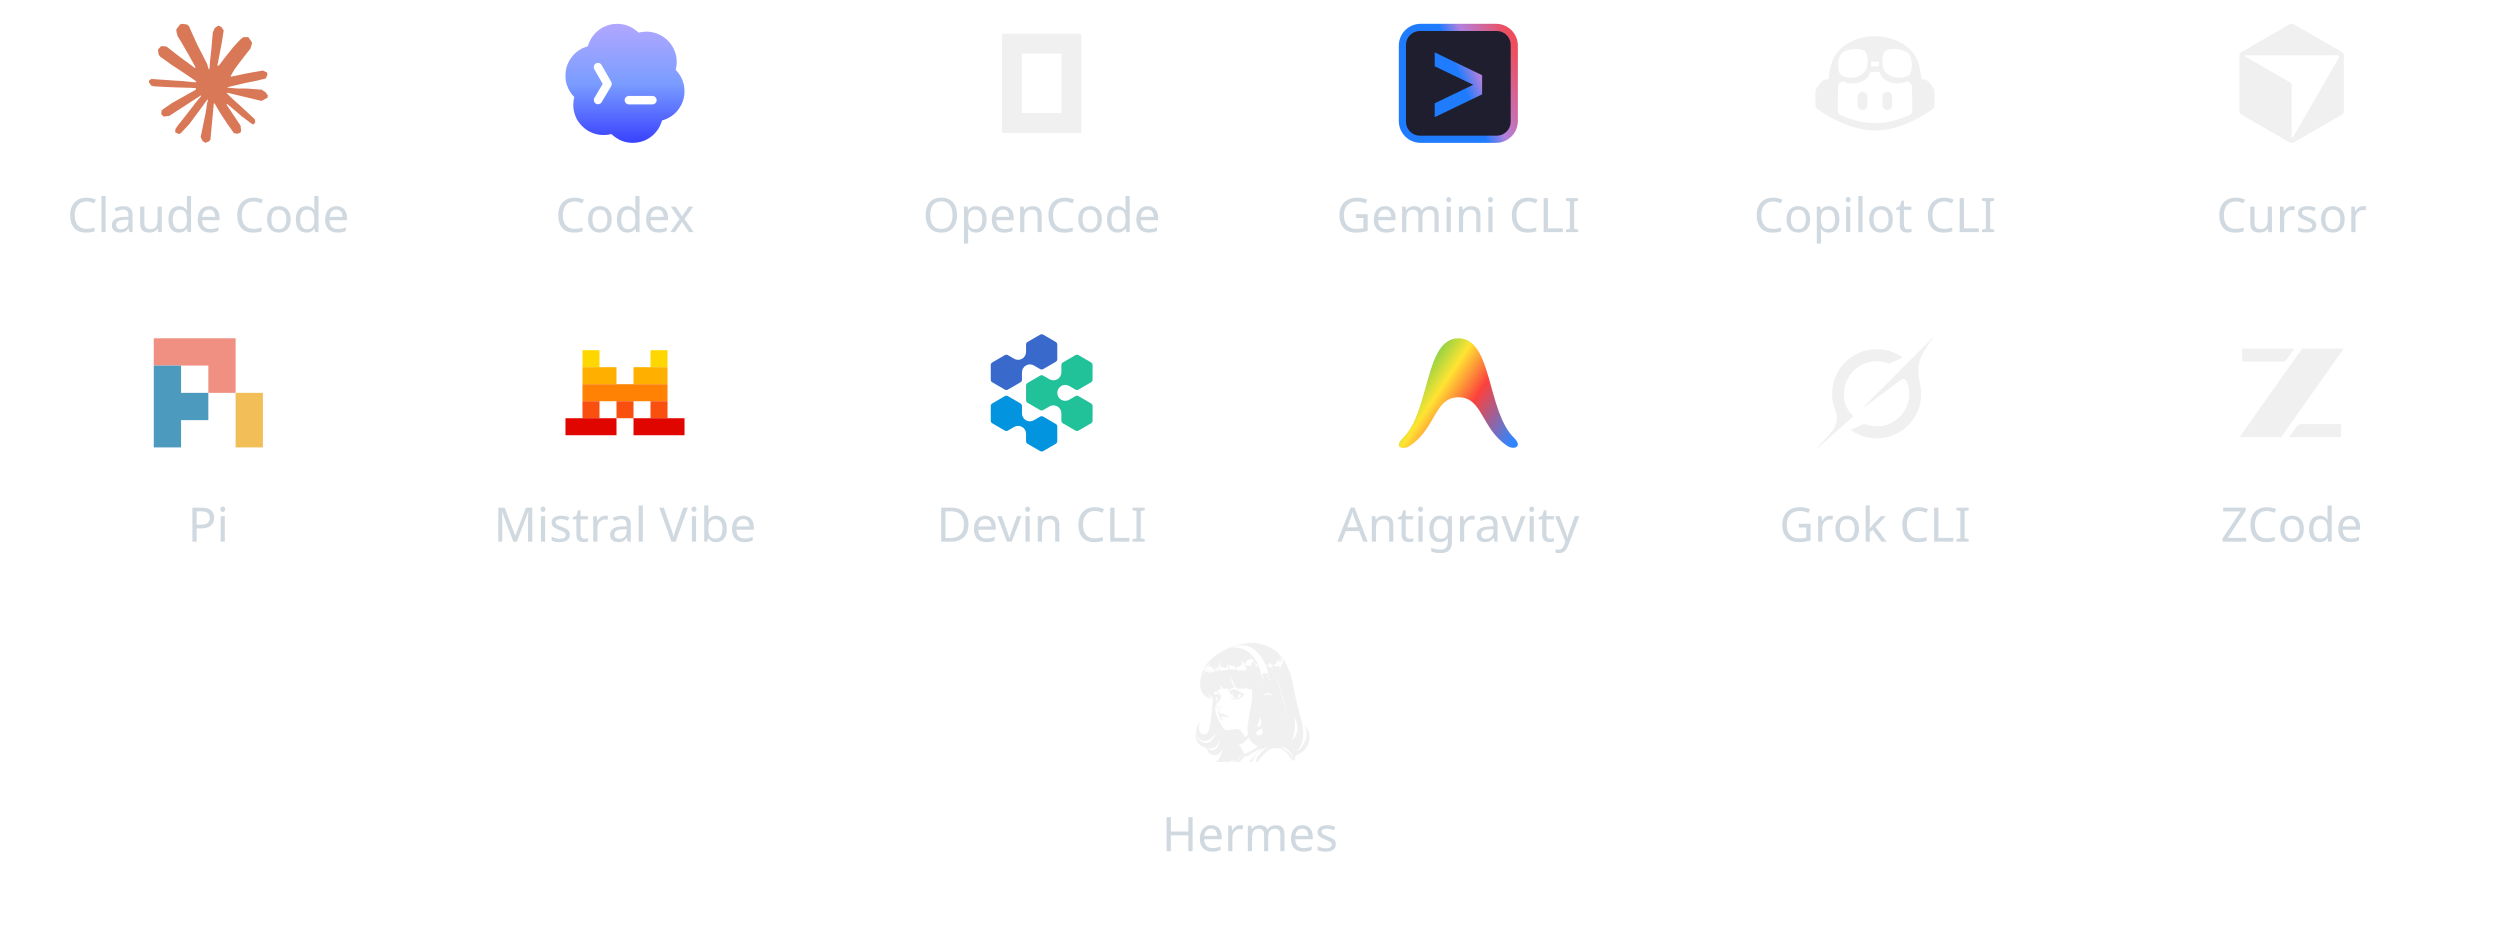
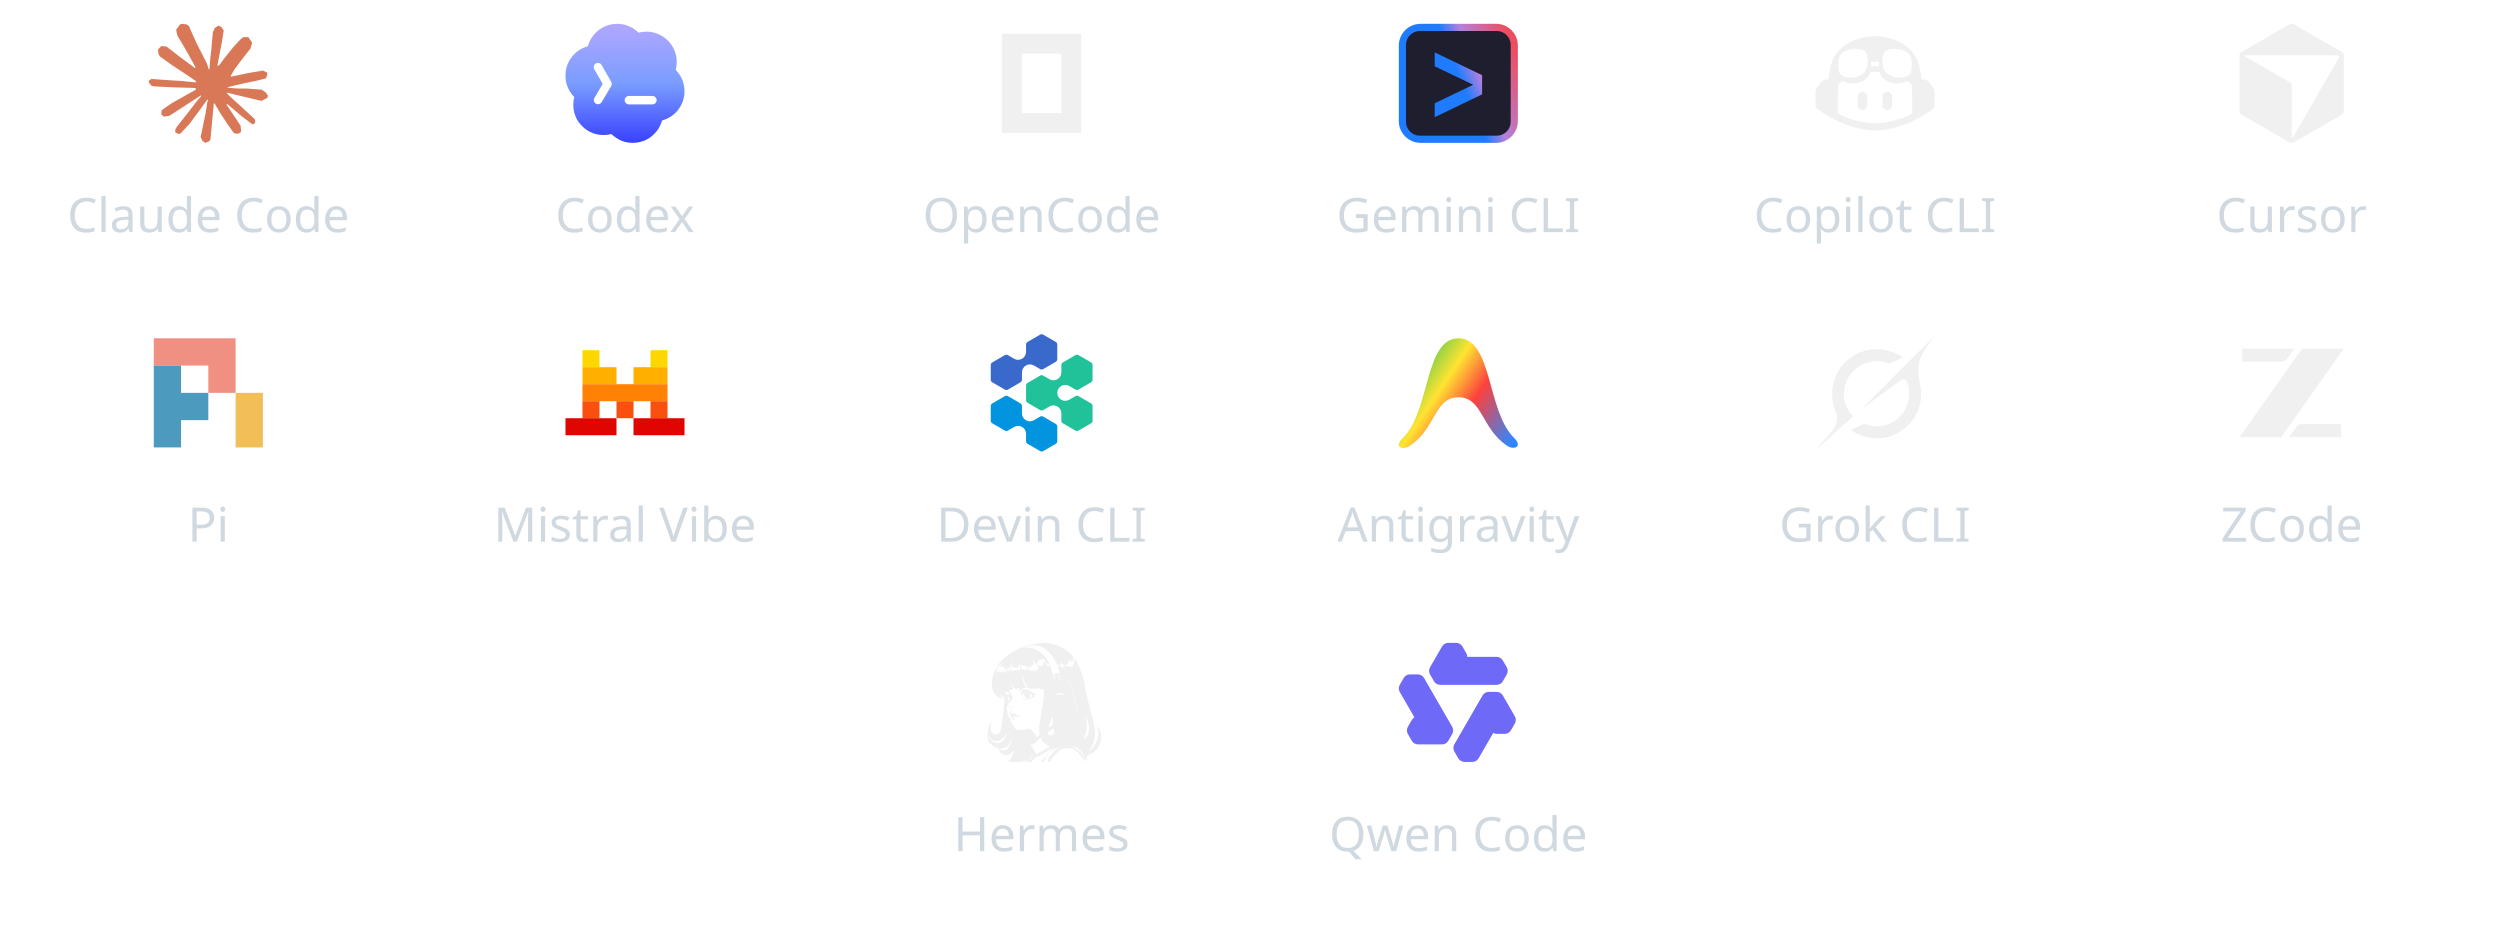
<svg xmlns="http://www.w3.org/2000/svg" width="840" height="312" viewBox="0 0 840 312" role="img">
  <defs>
    <linearGradient id="codex" gradientUnits="userSpaceOnUse" x1="12" x2="12" y1="0" y2="24">
      <stop stop-color="#B1A7FF" />
      <stop offset=".5" stop-color="#7A9DFF" />
      <stop offset="1" stop-color="#3941FF" />
    </linearGradient>
    <linearGradient id="gemini" gradientUnits="userSpaceOnUse" x1="24" x2="0" y1="6.587" y2="16.494">
      <stop stop-color="#EE4D5D" />
      <stop offset=".328" stop-color="#B381DD" />
      <stop offset=".476" stop-color="#207CFE" />
    </linearGradient>
    <linearGradient id="antigravity" gradientUnits="userSpaceOnUse" x1="0" x2="24" y1="4" y2="20">
      <stop stop-color="#00B95C" />
      <stop offset=".38" stop-color="#FFE432" />
      <stop offset=".62" stop-color="#FC413D" />
      <stop offset="1" stop-color="#3186FF" />
    </linearGradient>
  </defs>
  <g transform="translate(50 8) scale(1.66667)">
    <path d="M4.709 15.955l4.72-2.647.08-.23-.08-.128H9.2l-.79-.048-2.698-.073-2.339-.097-2.266-.122-.571-.121L0 11.784l.055-.352.48-.321.686.06 1.52.103 2.278.158 1.652.097 2.449.255h.389l.055-.157-.134-.098-.103-.097-2.358-1.596-2.552-1.688-1.336-.972-.724-.491-.364-.462-.158-1.008.656-.722.881.06.225.061.893.686 1.908 1.476 2.491 1.833.365.304.145-.103.019-.073-.164-.274-1.355-2.446-1.446-2.49-.644-1.032-.17-.619a2.97 2.97 0 01-.104-.729L6.283.134 6.696 0l.996.134.42.364.62 1.414 1.002 2.229 1.555 3.03.456.898.243.832.091.255h.158V9.01l.128-1.706.237-2.095.23-2.695.08-.76.376-.91.747-.492.584.28.48.685-.067.444-.286 1.851-.559 2.903-.364 1.942h.212l.243-.242.985-1.306 1.652-2.064.73-.82.85-.904.547-.431h1.033l.76 1.129-.34 1.166-1.064 1.347-.881 1.142-1.264 1.7-.79 1.36.073.11.188-.02 2.856-.606 1.543-.28 1.841-.315.833.388.091.395-.328.807-1.969.486-2.309.462-3.439.813-.042.03.049.061 1.549.146.662.036h1.622l3.02.225.79.522.474.638-.079.485-1.215.62-1.64-.389-3.829-.91-1.312-.329h-.182v.11l1.093 1.068 2.006 1.81 2.509 2.33.127.578-.322.455-.34-.049-2.205-1.657-.851-.747-1.926-1.62h-.128v.17l.444.649 2.345 3.521.122 1.08-.17.353-.608.213-.668-.122-1.374-1.925-1.415-2.167-1.143-1.943-.14.08-.674 7.254-.316.37-.729.28-.607-.461-.322-.747.322-1.476.389-1.924.315-1.53.286-1.9.17-.632-.012-.042-.14.018-1.434 1.967-2.18 2.945-1.726 1.845-.414.164-.717-.37.067-.662.401-.589 2.388-3.036 1.44-1.882.93-1.086-.006-.158h-.055L4.132 18.56l-1.13.146-.487-.456.061-.746.231-.243 1.908-1.312-.006.006z" fill="#D97857" fill-rule="evenodd" />
  </g>
  <text x="70" y="78" text-anchor="middle" fill="#D1D9E0" font-family="-apple-system, BlinkMacSystemFont, 'Segoe UI', 'Noto Sans', Helvetica, Arial, sans-serif" font-size="16" font-weight="500">Claude Code</text>
  <g transform="translate(190 8) scale(1.66667)">
    <path d="M8.086.457a6.105 6.105 0 013.046-.415c1.333.153 2.521.72 3.564 1.7a.117.117 0 00.107.029c1.408-.346 2.762-.224 4.061.366l.063.03.154.076c1.357.703 2.33 1.77 2.918 3.198.278.679.418 1.388.421 2.126a5.655 5.655 0 01-.18 1.631.167.167 0 00.04.155 5.982 5.982 0 011.578 2.891c.385 1.901-.01 3.615-1.183 5.14l-.182.22a6.063 6.063 0 01-2.934 1.851.162.162 0 00-.108.102c-.255.736-.511 1.364-.987 1.992-1.199 1.582-2.962 2.462-4.948 2.451-1.583-.008-2.986-.587-4.21-1.736a.145.145 0 00-.14-.032c-.518.167-1.04.191-1.604.185a5.924 5.924 0 01-2.595-.622 6.058 6.058 0 01-2.146-1.781c-.203-.269-.404-.522-.551-.821a7.74 7.74 0 01-.495-1.283 6.11 6.11 0 01-.017-3.064.166.166 0 00.008-.074.115.115 0 00-.037-.064 5.958 5.958 0 01-1.38-2.202 5.196 5.196 0 01-.333-1.589 6.915 6.915 0 01.188-2.132c.45-1.484 1.309-2.648 2.577-3.493.282-.188.55-.334.802-.438.286-.12.573-.22.861-.304a.129.129 0 00.087-.087A6.016 6.016 0 015.635 2.31C6.315 1.464 7.132.846 8.086.457zm-.804 7.85a.848.848 0 00-1.473.842l1.694 2.965-1.688 2.848a.849.849 0 001.46.864l1.94-3.272a.849.849 0 00.007-.854l-1.94-3.393zm5.446 6.24a.849.849 0 000 1.695h4.848a.849.849 0 000-1.696h-4.848z" fill="url(#codex)" fill-rule="evenodd" />
  </g>
  <text x="210" y="78" text-anchor="middle" fill="#D1D9E0" font-family="-apple-system, BlinkMacSystemFont, 'Segoe UI', 'Noto Sans', Helvetica, Arial, sans-serif" font-size="16" font-weight="500">Codex</text>
  <g transform="translate(330 8) scale(1.66667)">
    <path d="M16 6H8v12h8V6zm4 16H4V2h16v20z" fill="#F0F0F0" fill-rule="evenodd" />
  </g>
  <text x="350" y="78" text-anchor="middle" fill="#D1D9E0" font-family="-apple-system, BlinkMacSystemFont, 'Segoe UI', 'Noto Sans', Helvetica, Arial, sans-serif" font-size="16" font-weight="500">OpenCode</text>
  <g transform="translate(470 8) scale(1.66667)">
    <path d="M0 4.391A4.391 4.391 0 014.391 0h15.217A4.391 4.391 0 0124 4.391v15.217A4.391 4.391 0 0119.608 24H4.391A4.391 4.391 0 010 19.608V4.391z" fill="url(#gemini)" fill-rule="evenodd" />
    <path d="M19.74 1.444a2.816 2.816 0 012.816 2.816v15.48a2.816 2.816 0 01-2.816 2.816H4.26a2.816 2.816 0 01-2.816-2.816V4.26A2.816 2.816 0 014.26 1.444h15.48zM7.236 8.564l7.752 3.728-7.752 3.727v2.802l9.557-4.596v-3.866L7.236 5.763v2.801z" fill="#1E1E2E" fill-rule="evenodd" />
  </g>
  <text x="490" y="78" text-anchor="middle" fill="#D1D9E0" font-family="-apple-system, BlinkMacSystemFont, 'Segoe UI', 'Noto Sans', Helvetica, Arial, sans-serif" font-size="16" font-weight="500">Gemini CLI</text>
  <g transform="translate(610 8) scale(1.66667)">
    <path d="M19.245 5.364c1.322 1.36 1.877 3.216 2.11 5.817.622 0 1.2.135 1.592.654l.73.964c.21.278.323.61.323.955v2.62c0 .339-.173.669-.453.868C20.239 19.602 16.157 21.5 12 21.5c-4.6 0-9.205-2.583-11.547-4.258-.28-.2-.452-.53-.453-.868v-2.62c0-.345.113-.679.321-.956l.73-.963c.392-.517.974-.654 1.593-.654l.029-.297c.25-2.446.81-4.213 2.082-5.52 2.461-2.54 5.71-2.851 7.146-2.864h.198c1.436.013 4.685.323 7.146 2.864zm-7.244 4.328c-.284 0-.613.016-.962.05-.123.447-.305.85-.57 1.108-1.05 1.023-2.316 1.18-2.994 1.18-.638 0-1.306-.13-1.851-.464-.516.165-1.012.403-1.044.996a65.882 65.882 0 00-.063 2.884l-.002.48c-.002.563-.005 1.126-.013 1.69.002.326.204.63.51.765 2.482 1.102 4.83 1.657 6.99 1.657 2.156 0 4.504-.555 6.985-1.657a.854.854 0 00.51-.766c.03-1.682.006-3.372-.076-5.053-.031-.596-.528-.83-1.046-.996-.546.333-1.212.464-1.85.464-.677 0-1.942-.157-2.993-1.18-.266-.258-.447-.661-.57-1.108-.32-.032-.64-.049-.96-.05zm-2.525 4.013c.539 0 .976.426.976.95v1.753c0 .525-.437.95-.976.95a.964.964 0 01-.976-.95v-1.752c0-.525.437-.951.976-.951zm5 0c.539 0 .976.426.976.95v1.753c0 .525-.437.95-.976.95a.964.964 0 01-.976-.95v-1.752c0-.525.437-.951.976-.951zM7.635 5.087c-1.05.102-1.935.438-2.385.906-.975 1.037-.765 3.668-.21 4.224.405.394 1.17.657 1.995.657h.09c.649-.013 1.785-.176 2.73-1.11.435-.41.705-1.433.675-2.47-.03-.834-.27-1.52-.63-1.813-.39-.336-1.275-.482-2.265-.394zm6.465.394c-.36.292-.6.98-.63 1.813-.03 1.037.24 2.06.675 2.47.968.957 2.136 1.104 2.776 1.11h.044c.825 0 1.59-.263 1.995-.657.555-.556.765-3.187-.21-4.224-.45-.468-1.335-.804-2.385-.906-.99-.088-1.875.058-2.265.394zM12 7.615c-.24 0-.525.015-.84.044.03.16.045.336.06.526l-.001.159a2.94 2.94 0 01-.014.25c.225-.022.425-.027.612-.028h.366c.187 0 .387.006.612.028-.015-.146-.015-.277-.015-.409.015-.19.03-.365.06-.526a9.29 9.29 0 00-.84-.044z" fill="#F0F0F0" fill-rule="evenodd" />
  </g>
  <text x="630" y="78" text-anchor="middle" fill="#D1D9E0" font-family="-apple-system, BlinkMacSystemFont, 'Segoe UI', 'Noto Sans', Helvetica, Arial, sans-serif" font-size="16" font-weight="500">Copilot CLI</text>
  <g transform="translate(750 8) scale(1.66667)">
    <path d="M22.106 5.68L12.5.135a.998.998 0 00-.998 0L1.893 5.68a.84.84 0 00-.419.726v11.186c0 .3.16.577.42.727l9.607 5.547a.999.999 0 00.998 0l9.608-5.547a.84.84 0 00.42-.727V6.407a.84.84 0 00-.42-.726zm-.603 1.176L12.228 22.92c-.063.108-.228.064-.228-.061V12.34a.59.59 0 00-.295-.51l-9.11-5.26c-.107-.062-.063-.228.062-.228h18.55c.264 0 .428.286.296.514z" fill="#F0F0F0" fill-rule="evenodd" />
  </g>
  <text x="770" y="78" text-anchor="middle" fill="#D1D9E0" font-family="-apple-system, BlinkMacSystemFont, 'Segoe UI', 'Noto Sans', Helvetica, Arial, sans-serif" font-size="16" font-weight="500">Cursor</text>
  <g transform="translate(50 112) scale(1.66667)">
    <path d="M1 1h16.5v11H12V6.5H1z" fill="#F09082" fill-rule="evenodd" />
    <path d="M1 6.5h5.5V12H12v5.5H6.5V23H1z" fill="#4D9ABF" fill-rule="evenodd" />
    <path d="M17.5 12H23v11h-5.5z" fill="#F1BE58" fill-rule="evenodd" />
  </g>
  <text x="70" y="182" text-anchor="middle" fill="#D1D9E0" font-family="-apple-system, BlinkMacSystemFont, 'Segoe UI', 'Noto Sans', Helvetica, Arial, sans-serif" font-size="16" font-weight="500">Pi</text>
  <g transform="translate(190 112) scale(1.66667)">
    <path d="M3.428 3.4h3.429v3.428H3.428V3.4zm13.714 0h3.43v3.428h-3.43V3.4z" fill="#FFD700" fill-rule="evenodd" />
    <path d="M3.428 6.828h6.857v3.429H3.429V6.828zm10.286 0h6.857v3.429h-6.857V6.828z" fill="#FFAF00" fill-rule="evenodd" />
    <path d="M3.428 10.258h17.144v3.428H3.428v-3.428z" fill="#FF8205" fill-rule="evenodd" />
    <path d="M3.428 13.686h3.429v3.428H3.428v-3.428zm6.858 0h3.429v3.428h-3.429v-3.428zm6.856 0h3.43v3.428h-3.43v-3.428z" fill="#FA500F" fill-rule="evenodd" />
    <path d="M0 17.114h10.286v3.429H0v-3.429zm13.714 0H24v3.429H13.714v-3.429z" fill="#E10500" fill-rule="evenodd" />
  </g>
  <text x="210" y="182" text-anchor="middle" fill="#D1D9E0" font-family="-apple-system, BlinkMacSystemFont, 'Segoe UI', 'Noto Sans', Helvetica, Arial, sans-serif" font-size="16" font-weight="500">Mistral Vibe</text>
  <g transform="translate(330 112) scale(1.66667)">
    <path d="M2.033 9.867l2.554 1.483a.589.589 0 00.592 0l2.554-1.483.01-.008a.608.608 0 00.11-.084l.013-.015a.631.631 0 00.076-.1c.003-.005.008-.01.01-.016a.558.558 0 00.052-.125l.007-.028a.611.611 0 00.019-.14V7.868c0-.572.307-1.105.8-1.392a1.595 1.595 0 011.598 0l1.277.742a.54.54 0 00.129.053l.028.01c.044.01.088.015.133.016h.006l.013-.002a.587.587 0 00.27-.074l.011-.004 2.554-1.483a.596.596 0 00.297-.516V2.253a.595.595 0 00-.297-.516L12.293.257a.587.587 0 00-.591 0L9.148 1.737l-.01.01a.609.609 0 00-.109.083l-.014.015a.632.632 0 00-.076.1c-.003.005-.008.01-.01.016a.57.57 0 00-.052.124l-.007.028a.612.612 0 00-.018.14v1.483c0 .572-.307 1.105-.8 1.393a1.597 1.597 0 01-1.599 0l-1.276-.742a.603.603 0 00-.13-.053l-.028-.008a.658.658 0 00-.133-.018h-.02a.57.57 0 00-.269.074c-.003.002-.008.002-.012.005L2.033 5.872a.596.596 0 00-.297.515v2.966c0 .213.113.41.297.515z" fill="#3969CA" fill-rule="evenodd" />
    <path d="M15.943 10.607a1.596 1.596 0 011.599 0l1.276.74c.041.025.085.04.13.055l.028.008c.043.01.088.016.133.018h.005c.005 0 .01-.002.014-.003a.474.474 0 00.122-.016l.021-.005a.616.616 0 00.126-.052c.004-.002.009-.002.013-.005l2.554-1.482a.597.597 0 00.297-.516V6.383a.596.596 0 00-.297-.515l-2.552-1.483a.587.587 0 00-.592 0l-2.553 1.482-.011.008a.61.61 0 00-.108.084l-.014.016a.637.637 0 00-.076.1c-.003.005-.008.01-.01.016a.57.57 0 00-.052.124l-.007.029a.612.612 0 00-.018.14v1.482c0 .572-.307 1.105-.8 1.393a1.597 1.597 0 01-1.599 0l-1.276-.742a.584.584 0 00-.13-.053l-.028-.008a.62.62 0 00-.133-.018h-.02a.587.587 0 00-.269.074l-.012.004L9.15 10a.596.596 0 00-.296.516v2.966c0 .212.112.409.296.515l2.554 1.483s.008.002.012.005c.04.022.082.04.126.052l.02.004a.57.57 0 00.123.017l.014.002h.006c.054 0 .108-.01.16-.025a.587.587 0 00.13-.054l1.277-.741a1.597 1.597 0 012.398 1.392v1.482c0 .049.007.095.019.14l.007.028a.619.619 0 00.051.125c.004.006.008.01.01.016a.6.6 0 00.076.1l.014.015c.033.032.069.06.108.084.004.002.006.006.011.008l2.554 1.483a.59.59 0 00.593 0l2.554-1.483a.597.597 0 00.296-.516v-2.965a.595.595 0 00-.296-.516l-2.554-1.483s-.008-.002-.012-.005a.54.54 0 00-.126-.051c-.007-.003-.013-.003-.02-.005a.635.635 0 00-.125-.017h-.018a.557.557 0 00-.16.026.588.588 0 00-.13.053l-1.276.742a1.595 1.595 0 01-1.598 0 1.615 1.615 0 010-2.785l-.005-.001z" fill="#21C19A" fill-rule="evenodd" />
    <path d="M14.848 18.265l-2.554-1.482-.012-.005a.526.526 0 00-.126-.052c-.007-.002-.014-.002-.02-.005a.64.64 0 00-.124-.017h-.02a.56.56 0 00-.16.026.588.588 0 00-.13.053l-1.276.742a1.594 1.594 0 01-1.598 0c-.493-.286-.8-.82-.8-1.393V14.65a.563.563 0 00-.018-.14l-.008-.028a.604.604 0 00-.051-.124l-.01-.017a.603.603 0 00-.076-.1l-.014-.015a.596.596 0 00-.109-.084c-.003-.002-.005-.006-.01-.008L5.178 12.65a.587.587 0 00-.591 0l-2.554 1.483a.596.596 0 00-.297.516v2.965c0 .213.113.41.297.516l2.554 1.483.012.004a.618.618 0 00.267.074l.016.002h.007a.55.55 0 00.16-.026.584.584 0 00.129-.053l1.277-.742a1.597 1.597 0 012.398 1.393v1.482c0 .05.007.095.019.14l.007.028c.013.044.03.085.051.125l.01.016c.022.036.047.07.076.1l.014.015c.032.032.069.06.109.084l.01.008 2.554 1.483a.587.587 0 00.593 0l2.554-1.483a.596.596 0 00.296-.515v-2.966a.596.596 0 00-.296-.516h-.002z" fill="#0294DE" fill-rule="evenodd" />
  </g>
  <text x="350" y="182" text-anchor="middle" fill="#D1D9E0" font-family="-apple-system, BlinkMacSystemFont, 'Segoe UI', 'Noto Sans', Helvetica, Arial, sans-serif" font-size="16" font-weight="500">Devin CLI</text>
  <g transform="translate(470 112) scale(1.66667)">
    <path d="M21.751 22.607c1.34 1.005 3.35.335 1.508-1.508C17.73 15.74 18.904 1 12.037 1 5.17 1 6.342 15.74.815 21.1c-2.01 2.009.167 2.511 1.507 1.506 5.192-3.517 4.857-9.714 9.715-9.714 4.857 0 4.522 6.197 9.714 9.715z" fill="url(#antigravity)" fill-rule="evenodd" />
  </g>
  <text x="490" y="182" text-anchor="middle" fill="#D1D9E0" font-family="-apple-system, BlinkMacSystemFont, 'Segoe UI', 'Noto Sans', Helvetica, Arial, sans-serif" font-size="16" font-weight="500">Antigravity</text>
  <g transform="translate(610 112) scale(1.66667)">
    <path d="M9.27 15.29l7.978-5.897c.391-.29.95-.177 1.137.272.98 2.369.542 5.215-1.41 7.169-1.951 1.954-4.667 2.382-7.149 1.406l-2.711 1.257c3.889 2.661 8.611 2.003 11.562-.953 2.341-2.344 3.066-5.539 2.388-8.42l.006.007c-.983-4.232.242-5.924 2.75-9.383.06-.082.12-.164.179-.248l-3.301 3.305v-.01L9.267 15.292M7.623 16.723c-2.792-2.67-2.31-6.801.071-9.184 1.761-1.763 4.647-2.483 7.166-1.425l2.705-1.25a7.808 7.808 0 00-1.829-1A8.975 8.975 0 005.984 5.83c-2.533 2.536-3.33 6.436-1.962 9.764 1.022 2.487-.653 4.246-2.34 6.022-.599.63-1.199 1.259-1.682 1.925l7.62-6.815" fill="#F0F0F0" fill-rule="evenodd" />
  </g>
  <text x="630" y="182" text-anchor="middle" fill="#D1D9E0" font-family="-apple-system, BlinkMacSystemFont, 'Segoe UI', 'Noto Sans', Helvetica, Arial, sans-serif" font-size="16" font-weight="500">Grok CLI</text>
  <g transform="translate(750 112) scale(1.66667)">
    <path d="M12.525 3.085L11.055 5.175C10.824 5.5 10.446 5.7 10.037 5.7H2.025V3.075C2.025 3.085 12.525 3.085 12.525 3.085ZM22.5 3.075L9.9 20.925H1.5L14.1 3.075H22.5ZM11.475 20.924L12.955 18.823C13.187 18.498 13.564 18.299 13.974 18.299H21.975V20.924H11.475Z" fill="#F0F0F0" fill-rule="evenodd" />
  </g>
  <text x="770" y="182" text-anchor="middle" fill="#D1D9E0" font-family="-apple-system, BlinkMacSystemFont, 'Segoe UI', 'Noto Sans', Helvetica, Arial, sans-serif" font-size="16" font-weight="500">ZCode</text>
-   <g transform="translate(400 216) scale(1.66667)">
+   <g transform="translate(330 216) scale(1.66667)">
    <path d="M5.938 12.835c.127-.039.285.02.373.143.028.038.036.092.046.14.003.014-.02.033-.04.05-.124-.098-.24-.194-.354-.291-.011-.01-.016-.027-.025-.042zM8.396 9.412c.195-.032.39-.06.588-.05a.54.54 0 01.148.026c.202.071.402.147.601.224.028.01.05.036.075.055l-.013.027a9.203 9.203 0 01-.26-.089c-.115-.038-.213-.077-.315-.098-.25-.05-.25-.046-.292-.014l.574.144c.275.139.55.276.823.417.042.022.09.057.107.098.026.06.063.076.117.072.066-.006.132-.017.213-.027l-.04.086c.051.08.142.02.216.064-.074.13-.247.09-.334.199l.061.074-.12.087c0 .106-.038.168-.306.243l.026.085-.196.042.07.124h-.25l-.007.137c-.081-.01-.161-.018-.244-.027l-.053.123c-.027-.008-.052-.011-.073-.023-.067-.038-.128-.056-.195.006-.019.017-.063.014-.093.008-.026-.006-.05-.029-.07-.042-.11.095-.11.095-.208.003-.057.046-.12.074-.186.011-.063.027-.123-.02-.178-.014-.07.007-.097-.035-.133-.07l-.13.033c-.013-.236-.194-.19-.34-.203.005-.072.05-.092.095-.094a.474.474 0 01.159.022c.164.05.32.12.496.138.203.021.405.029.601-.015.265-.059.52-.149.707-.365.049-.056.083-.127.117-.195.019-.038.02-.084-.02-.116a1.397 1.397 0 00-.382-.217c.024.12-.031.182-.115.221 0 .014-.004.025 0 .03.08.115.084.16-.007.267a1.39 1.39 0 01-.218.211.477.477 0 01-.641-.05 1.36 1.36 0 01-.133-.152c-.078-.107-.076-.108-.033-.236-.165-.08-.128-.226-.104-.364.008-.05.028-.096.049-.163-.04.014-.067.017-.087.032a.897.897 0 00-.316.357c-.007.016-.01.034-.02.047-.012.015-.034.038-.045.035-.02-.006-.037-.027-.05-.045-.008-.012-.007-.032-.012-.057h-.126l.053-.172a14.82 14.82 0 00-.039-.049l.11-.284c-.06.026-.091.044-.124.051-.03.007-.064 0-.095 0 0-.031-.01-.07.004-.092.149-.22.305-.428.593-.476z" fill="#F0F0F0" fill-rule="evenodd" />
    <path d="M11.981.009c.226-.012.453-.011.679 0 .247.01.495.024.74.062.401.064.798.157 1.19.273.463.138.92.299 1.356.511a7.31 7.31 0 012.948 2.642c.292.469.536.963.739 1.479.219.556.446 1.11.623 1.683.204.654.329 1.326.458 1.997.097.504.182 1.01.29 1.511.156.722.329 1.44.494 2.16.186.812.4 1.615.63 2.415.102.355.193.713.282 1.072.11.436.202.876.254 1.323.031.278.066.557.073.837a7.56 7.56 0 01-.017.88c-.037.413-.1.818-.226 1.212a5.017 5.017 0 01-.915 1.649l-.13.156.018.023c.043-.023.088-.041.127-.068.2-.138.373-.307.531-.49.4-.46.721-.973.975-1.529a3.59 3.59 0 00.325-1.72c-.024-.424-.097-.834-.3-1.213-.013-.027-.015-.06-.03-.121.05.035.082.048.101.072.107.13.22.258.315.398.33.494.46 1.052.486 1.64a3.75 3.75 0 01-.47 1.97c-.36.655-.887 1.14-1.526 1.506-.193.111-.394.21-.595.308-.157.078-.248.211-.318.365a.522.522 0 00-.033.406.359.359 0 01.013.139c-.005.077-.077.155-.14.162-.054.006-.125-.043-.15-.116a1.206 1.206 0 01-.06-.233c-.04-.314-.155-.6-.308-.87a3.906 3.906 0 00-.73-.91 2.129 2.129 0 00-.897-.524 4.093 4.093 0 00-.692-.131c-.075-.008-.15-.04-.22.01.18.06.363.11.538.18.434.173.82.43 1.18.728.308.255.58.543.794.884.098.155.186.315.227.496.027.123.042.25.067.375.013.062-.002.109-.053.144-.047.033-.122.034-.163-.01a.455.455 0 01-.08-.14c-.03-.073-.038-.159-.078-.225a7.314 7.314 0 00-1.423-1.664c-.16-.137-.329-.26-.537-.323-.376-.114-.753-.203-1.15-.154-.213.025-.427.032-.64.053a1.6 1.6 0 00-.736.278 5.14 5.14 0 00-.834.72c-.329.342-.642.699-.955 1.055-.136.155-.264.319-.314.531a5.227 5.227 0 00-.012.051.096.096 0 01-.09.076h-.31c-.046 0-.082-.048-.072-.094.023-.108.045-.216.07-.324.075-.325.19-.635.368-.917.024-.039.04-.088.104-.08l.01.049.027.077c.28-.435.571-.834.996-1.135.283-.204.584-.378.89-.55a.196.196 0 00-.098-.002c-.162.043-.325.084-.485.134-.402.124-.764.33-1.11.566-.147.1-.298.193-.414.333a7.314 7.314 0 00-1.07 1.767.845.845 0 00-.04.12.075.075 0 01-.072.056h-.494c-.04 0-.062-.051-.036-.082.123-.14.246-.282.377-.415.275-.281.58-.532.777-.884.027-.048.063-.09.095-.135.238-.333.54-.607.818-.902.082-.086.175-.16.26-.24.029-.027.053-.057.079-.085l-.018-.025-.135.041c-.034.017-.07.031-.102.05-.248.144-.494.292-.743.433-.408.23-.825.439-1.209.711-.281.2-.591.358-.889.533-.02.012-.044.015-.08.028-.015-.135.143-.201.108-.336-.033.014-.064.02-.085.038-.111.096-.227.19-.328.296-.148.157-.284.325-.425.488-.125.143-.25.286-.373.431A.153.153 0 019.89 24H8.762a.316.316 0 00.016-.042c.028-.09.085-.172.083-.28-.091-.018-.162.001-.212.077a4.45 4.45 0 00-.136.215c-.01.016-.024.03-.042.03h-.093c-.019 0-.029-.022-.017-.037.071-.088.14-.178.209-.268.001-.002-.006-.012-.012-.024-.014.004-.03.006-.045.013-.176.09-.352.181-.527.274a.363.363 0 01-.168.042H5.202c-.026 0-.039-.036-.019-.053.21-.178.402-.374.558-.605.335-.496.538-1.047.667-1.629.004-.02-.003-.043-.006-.091-.037.048-.059.072-.076.1a1.943 1.943 0 01-.334.415c-.28.258-.59.448-.983.464-.297.012-.588 0-.865-.127-.46-.21-.722-.57-.794-1.072-.025-.17-.017-.171-.182-.219A3.513 3.513 0 011.97 20.6a2.286 2.286 0 01-.808-1.13 3.569 3.569 0 01-.16-1.245c.002-.034.016-.067.024-.1.032.023.046.043.05.066.033.153.059.308.096.46.086.355.257.664.516.92.258.256.571.419.91.532.358.118.717.138 1.07-.016a1.89 1.89 0 00.621-.452c.328-.348.533-.76.648-1.223.009-.034.005-.071.007-.11-.015.006-.026.006-.03.011-.031.05-.064.1-.093.152-.284.502-.679.887-1.196 1.135-.351.17-.718.255-1.11.159a1.607 1.607 0 01-.971-.64 2.006 2.006 0 01-.368-.924 2.903 2.903 0 01.02-.886c.05-.439.466-1.17.742-1.271-.02.063-.035.112-.053.16-.043.116-.097.227-.13.345a1.901 1.901 0 00-.05.82c.033.212.09.416.204.6.147.236.346.407.62.465.11.023.225.014.338.018a.576.576 0 00.386-.131c.164-.128.282-.292.366-.481.168-.375.24-.777.309-1.179.05-.296.093-.594.133-.893.039-.281.071-.563.104-.845.026-.232.048-.464.074-.696.024-.228.052-.455.076-.683.024-.227.047-.455.069-.683.013-.14.022-.28.034-.42l.037-.417c.022-.25.041-.5.065-.748.008-.082-.02-.132-.09-.177a2.46 2.46 0 01-.492-.418c-.1-.109-.188-.228-.282-.342-.035-.042-.056-.097-.116-.118a2.084 2.084 0 00.275.597c.06.092.131.176.196.265.063.086.182.115.234.226-.028.003-.046.01-.06.006a4.74 4.74 0 01-.22-.057 2.71 2.71 0 01-1.287-.819c-.435-.487-.656-1.076-.71-1.723a5.206 5.206 0 01.014-1.06c.072-.602.22-1.186.45-1.745.155-.376.338-.741.526-1.102.205-.393.466-.75.765-1.076.512-.559 1.104-1.024 1.726-1.448.717-.49 1.478-.898 2.277-1.233C8.244.828 8.767.632 9.31.494c.655-.166 1.31-.33 1.982-.415.229-.03.458-.058.688-.07zm-1.847 22.82c-.07.06-.147.111-.207.18-.238.27-.464.549-.668.869l-.044.108a.177.177 0 00.093-.057c.174-.19.351-.378.519-.574.104-.122.195-.255.288-.386.024-.034.03-.08.046-.12l-.027-.02zm1.65-3.695a5.51 5.51 0 00-.653.593l-.37.386a.963.963 0 01-.377.25 1.372 1.372 0 01-.467.09c-.044 0-.087.006-.151.012.028.058.043.097.064.131.15.242.301.482.45.724.136.22.276.438.399.666.068.125.105.267.156.404.077.027.14-.018.202-.048.29-.135.579-.274.867-.412.213-.101.437-.186.636-.31.347-.215.68-.455 1.018-.685.015-.01.026-.028.042-.046-.023-.019-.038-.037-.056-.044-.287-.111-.527-.3-.77-.482a5.319 5.319 0 01-.506-.42 1.757 1.757 0 01-.41-.653c-.019-.049-.045-.095-.075-.156zm-5.847.264c-.06.096-.097.194-.132.293a3.38 3.38 0 01-.555 1.01c-.2.25-.455.412-.762.493-.23.06-.464.076-.7.07-.048-.002-.097.002-.158.005.016.04.021.066.035.085.1.145.23.246.4.295.157.046.316.034.498.023.181-.037.343-.115.485-.234.238-.199.402-.454.536-.732.175-.363.264-.751.342-1.144.01-.053.008-.11.011-.164zm14.945-4.586c.008.029.016.057.027.107.024.155.051.31.072.464.03.219.067.437.078.657.017.344.027.689-.014 1.033-.037.315-.063.633-.116.946a6.153 6.153 0 01-.46 1.518c-.008.018-.01.039-.02.082.047-.03.077-.042.098-.064.085-.083.17-.167.248-.255.271-.305.458-.66.596-1.043.18-.498.228-1.011.145-1.531-.103-.65-.33-1.263-.597-1.881a9.055 9.055 0 00-.024-.055l-.033.022zM5.797 8.29a.26.26 0 00.018.153c.124.251.25.501.379.75.025.049.066.09.03.163-.284.06-.578.119-.88.255.059.038.097.06.132.087.042.032.112.058.09.12-.01.033-.075.048-.117.072.017.01.043.021.067.036.166.102.33.207.447.368.138.192.229.404.188.644-.079.469-.306.85-.69 1.132-.054.04-.106.083-.161.122a.243.243 0 00-.103.245.77.77 0 00.055.195c.083.196.22.35.375.492.083.076.159.164.222.257a.37.37 0 01.025.377c-.023.05-.05.099-.076.148-.03.06-.028.111.022.162.041.042.08.089.112.138.038.058.078.079.147.05a.486.486 0 01.333-.006c.16.046.302.126.444.21.13.077.264.149.4.219.067.035.14.05.219.026.071-.022.124.01.145.076.02.064-.003.108-.074.139-.07.03-.137.063-.209.088-.1.035-.201.073-.314.077-.013-.107.11-.088.127-.159-.206-.126-.643-.145-.801-.034.063.112.035.21-.096.313-.13-.1-.025-.202.002-.3a.209.209 0 00-.249.17c-.015.101.067.216.178.224.108.007.218-.005.326-.012.06-.005.12-.027.199 0-.103.123-.248.127-.357.19.002.05.07.086.019.131-.053.048-.095-.001-.132-.03-.08-.063-.16-.126-.231-.197a.474.474 0 01-.157-.311.52.52 0 00-.043-.172c-.032-.074-.032-.137.033-.19-.018-.03-.028-.053-.045-.072a1.222 1.222 0 01-.196-.369c-.053-.137-.046-.264.048-.381.024-.03.05-.06.064-.095a.664.664 0 00.047-.168c.017-.165-.064-.287-.182-.387-.186-.156-.36-.322-.46-.551-.005-.011-.024-.017-.037-.026-.011.017-.024.027-.025.038-.019.185-.045.37-.052.557-.014.377.058.743.162 1.104.118.41.289.798.488 1.173.267.502.537 1.002.812 1.5.055.098.13.189.208.27.198.202.452.272.724.273.202 0 .404-.006.605-.026.295-.03.59-.073.884-.113.183-.025.365-.057.548-.08.21-.026.38.073.522.21.16.156.305.327.447.5.22.265.397.56.554.867.05.098.07.1.147.03.13-.121.26-.242.394-.36.067-.059.088-.12.067-.213a3.535 3.535 0 01-.085-.796c.002-.157.006-.314.018-.471.015-.224.03-.45.06-.672a59.114 59.114 0 01.362-2.298c.087-.493.182-.984.268-1.477.06-.347.118-.694.162-1.043.034-.273.055-.55.063-.825.011-.332.003-.665.002-.998 0-.077.004-.155-.01-.23-.028-.142-.01-.155-.162-.19a5.826 5.826 0 00-.607-.107c-.146-.018-.207-.053-.221-.19-.006-.049-.025-.098-.041-.146-.009-.025-.024-.048-.046-.09l-.025.264c-.009.096-.029.116-.127.115-.055 0-.11-.008-.164-.008-.476 0-.952-.008-1.426.032-.095.008-.173-.015-.226-.103-.04-.066-.088-.126-.134-.186-.063-.084-.086-.093-.182-.06-.195.068-.388.138-.582.21a2.71 2.71 0 00-.675.394.986.986 0 01-.323.168c-.033.01-.07.008-.127.013.02-.066.024-.114.047-.15.064-.105.135-.205.205-.306.023-.033.049-.063.073-.095l-.015-.023-.201.037c-.146.04-.296.07-.437.122-.148.053-.266.023-.386-.072a3.623 3.623 0 01-.733-.786l-.093-.132zm8.592 8.963l-.147.09c-.22.134-.44.266-.659.402-.093.058-.184.12-.27.188-.085.07-.124.161-.072.272.047.1.093.2.147.294.047.08.124.138.213.147.11.01.228.012.336-.012.217-.05.372-.205.528-.357a.291.291 0 00.087-.308c-.046-.18-.079-.365-.118-.547-.011-.052-.027-.103-.045-.169zm-.257-2.409c-.12.291-.205.597-.325.91-.151.433-.294.87-.435 1.323.036-.01.054-.01.067-.018.261-.16.522-.324.785-.484.054-.033.071-.078.065-.138-.012-.13-.024-.262-.034-.393l-.068-.886c-.008-.103-.02-.206-.029-.31-.009 0-.017-.002-.026-.004zm3.081-8.13l.099.285c.08.231.159.463.24.714l.58 1.952c.187.63.372 1.262.558 1.893.114.382.235.762.343 1.146.072.257.126.519.186.799.044.206.087.413.127.64.034.106.023.226.077.325l.025-.006-.068-.362c-.038-.206-.077-.412-.113-.638-.015-.07-.029-.141-.046-.211-.095-.396-.177-.796-.29-1.187-.196-.685-.413-1.364-.618-2.046-.165-.549-.322-1.1-.488-1.648-.069-.227-.15-.45-.226-.695l-.117-.336c-.037-.107-.075-.216-.115-.322-.04-.106-.084-.21-.127-.314a7.558 7.558 0 01-.027.01zM6.225 14.304c-.063-.001-.115.014-.134.083a.35.35 0 00.41.012 4.533 4.533 0 00-.276-.095zM5.23 11.98c-.026-.027-.057-.048-.075.002-.012.032-.007.07-.01.113.082-.037.082-.037.085-.115zm.062-1.189a.135.135 0 00-.088.056.197.197 0 00-.025.11c.005.152.01.306.026.457a.751.751 0 00.066.218c.061.136.157.167.288.101.055-.027.06-.054.025-.11a4.52 4.52 0 01-.129-.211c-.015-.068-.066-.131-.033-.207.04-.09-.076-.116-.074-.19V10.874c-.003-.038-.006-.087-.056-.083zm-.017-.968a.867.867 0 00-.467.127c-.076.045-.084.07-.05.158.034.087.07.173.115.254.064.117.09.125.21.077a.657.657 0 01.336-.053c.202.022.357.136.504.264l.092.077c.007-.006.014-.013.022-.018-.019-.105-.035-.226-.149-.264-.157-.053-.324-.075-.508-.117l-.24-.005c.24-.169.452-.044.687.009-.063-.115-.153-.147-.23-.193-.082-.05-.17-.092-.25-.144-.06-.037-.12-.08-.072-.172zm10.233.325c-.23-.01-.427.08-.608.211-.034.026-.06.065-.105.117.087.026.15.046.232.065.044-.015.088-.03.13-.046.306-.114.61-.115.904.031.126.063.237.04.366-.005-.02-.031-.03-.054-.045-.071a.986.986 0 00-.448-.273c-.14-.044-.284-.024-.426-.03zM7.99 6.483a.308.308 0 00.002.133c.08.321.156.643.242.962.104.387.27.75.456 1.103.02.037.061.08.098.087a.404.404 0 00.253-.051l-.472-.84c-.23-.448-.405-.92-.579-1.394zM10.397.497c-.2-.008-.405.004-.603.034-.236.035-.47.087-.7.152-.287.08-.569.18-.852.273-.04.013-.074.038-.11.058.028.014.05.018.07.014.287-.068.58-.085.873-.09.134-.002.269.009.402.025.19.024.382.048.57.09.456.104.874.3 1.265.556.464.306.888.66 1.257 1.078.205.232.395.475.56.739.17.274.315.561.449.856.273.601.456 1.232.6 1.876.04.173.07.348.1.524.017.104.065.167.17.19.122.028.2.105.22.251-.003.102-.06.174-.129.24a1.065 1.065 0 00-.268.358.164.164 0 00.083-.039c.08-.086.162-.172.235-.265a.56.56 0 00.13-.333c.009-.05.022-.1.024-.15.007-.124-.017-.15-.143-.168-.025-.004-.049-.014-.073-.015-.082-.007-.125-.063-.137-.131-.033-.198-.004-.355.247-.408.086-.018.174-.03.26-.042.158-.023.315-.053.473-.067.14-.012.19.033.226.167.008.029.018.057.021.087.019.179-.008.225-.141.288-.027.013-.055.024-.078.042a.148.148 0 00-.051.067c-.039.144.073.382.206.445l.673.32c.023.011.05.015.075.023l.018-.026c-.015-.008-.032-.013-.044-.024a2.27 2.27 0 00-.544-.32 4.898 4.898 0 00-.173-.075.203.203 0 01-.126-.191c-.003-.085.045-.154.128-.187l.059-.025c.099-.044.118-.076.112-.187a.384.384 0 00-.008-.063c-.067-.294-.123-.59-.205-.88a9.478 9.478 0 00-.826-2.036 7.465 7.465 0 00-1.39-1.805 4.536 4.536 0 00-1.177-.824 3.656 3.656 0 00-1.016-.328 6.155 6.155 0 00-.712-.074zm6.719 5.955c.01.014.018.028.038.034l-.022-.044-.016.01zM4.103 3.917a.062.062 0 01-.03.012.455.455 0 01-.04.039c-.01.01-.02.02-.045.04l-.363.354c-.088.085-.17.178-.266.253-.284.22-.425.53-.544.855a.132.132 0 00-.007.071c.013.055.033.108.052.168l.074.026c-.017.056-.03.105-.047.152-.058.164-.118.327-.175.491-.005.015.008.036.019.077.08-.175.158-.33.225-.489.228-.544.484-1.074.819-1.561.09-.133.182-.266.283-.401.004-.006.007-.013.022-.03.001-.016.003-.032.015-.04l.008-.017zm12.976 2.408a.023.023 0 01.009.019.073.073 0 00-.006.01.188.188 0 00.007.02l.018.022c.002-.007.007-.016.005-.021-.003-.01-.012-.018-.02-.038a1.331 1.331 0 01-.013-.012zM4.199 4.48c-.003.004-.008.008-.027.014-.005.013-.011.025-.031.047a2.085 2.085 0 01-.124.167c-.048.07-.116.055-.181.041-.134-.028-.228.016-.287.143-.089.187-.187.37-.273.56-.049.108-.11.216-.118.36.081.003.154.007.228.008h.228a2.563 2.563 0 01-.079.264c-.01.052-.022.103-.033.155l.02.004c.018-.046.037-.092.067-.153.066-.142.13-.285.2-.426.02-.04.034-.1.116-.092 0 .043.004.084 0 .124-.005.045-.017.09-.028.143.141.043.086.174.115.269.102-.022.104-.195.248-.144v.205l.017.002.439-1.059c-.13 0-.246-.02-.358.033-.024.011-.058-.001-.108-.004.075-.15.139-.278.211-.417a.128.128 0 01.025-.036c0-.015-.001-.03.008-.038l.006-.02c-.005.006-.01.011-.028.017-.004.012-.009.024-.026.045a.085.085 0 01-.032.033c-.123.157-.09.164-.258.106-.079-.027-.078-.028-.047-.144.028-.046.056-.093.098-.15 0-.016-.001-.032.007-.042L4.2 4.48zm2.073-.67c-.003.006-.007.011-.027.016-.094.125-.194.246-.28.377-.155.238-.301.481-.451.723-.14.224-.345.368-.575.481-.017.008-.04.006-.079.011.012-.059.016-.109.033-.153a6.076 6.076 0 01.229-.518l-.007-.02a.138.138 0 01-.035.025c-.028.05-.055.1-.093.164-.26.424-.443.817-.442.95.024.004.048.011.073.013.177.013.188.007.26-.165.03-.07.077-.12.147-.15l.175-.07c.044-.018.085-.057.146-.032.003.05-.01.11.014.145.042.062.044.125.047.193.002.049.017.098.026.147.029-.034.039-.065.05-.097.142-.39.277-.782.428-1.17.1-.256.22-.504.33-.756.013-.03.013-.067.03-.092V3.81zm3.987-.34c0 .045.01.084.021.123.042.16.094.318.124.48.024.133.023.27.028.406 0 .033-.019.067-.032.11-.094-.058-.047-.158-.106-.215h-.125c-.015.072-.01.152-.046.2-.066.085-.155.154-.236.227-.043.038-.078.018-.103-.025l-.046-.087c-.065.035-.117.069-.172.093-.116.051-.235.095-.35.147-.085.038-.09.053-.07.147.014.075.034.148.047.223.013.072.05.109.123.124.233.05.462.115.657.265.058-.102.058-.102.168-.151.03-.014.06-.03.092-.042.08-.03.115-.017.15.06.023.048.041.098.066.158.06-.14-.042-.267.017-.416.157.18.24.39.375.567a.235.235 0 00.022-.098c.002-.124 0-.247.002-.371 0-.034.013-.067.02-.1l.032-.003c.11.155.13.354.226.52a3.036 3.036 0 00-.01-.392c-.004-.045 0-.074.05-.088.08.036.116.14.215.158-.03-.275-.423-1.137-.798-1.635-.114-.127-.2-.28-.34-.386zm-2.667.696c-.019.034-.03.05-.037.067-.061.185-.125.37-.18.556-.031.105-.087.169-.195.19-.09.019-.178.052-.268.073-.038.009-.089.015-.118-.003-.024-.016-.025-.069-.036-.106-.064.076-.082.087-.17.047-.133-.062-.262-.135-.393-.201-.048-.025-.093-.063-.17-.03-.043.12-.091.25-.137.382-.099.28-.087.242.095.453.046.048.102.03.154.023.054-.009.106-.03.16-.036.13-.013.26-.08.367-.015.204-.064.387-.122.571-.178.05-.015.089.005.114.054.022.042.034.093.082.121.038-.056-.013-.128.063-.178l.14.241-.042-1.46zm.278.358c-.096-.01-.107.01-.11.108-.002.038-.003.078.002.115.03.2.099.386.174.57.002.006.012.01.022.015l.078-.05c.052.036.081.088.153.088.205-.002.41.014.616.012.099-.001.158.042.205.12.018.03.024.077.088.066l-.08-.394c-.05-.195-.085-.395-.172-.589-.057.057-.114.068-.18.046a.72.72 0 00-.135-.028c-.22-.028-.44-.059-.66-.08zm10.254-1.727c.089.163.155.316.139.491-.016.168.026.342-.044.516-.047-.033-.088-.082-.112-.075-.117.035-.164-.057-.227-.115a4.772 4.772 0 01-.286-.29l-.104-.113a4.856 4.856 0 01-.023.019c.035.046.07.093.11.156.04.064.084.127.122.193.034.058.065.118.031.205-.082-.01-.164-.019-.246-.032-.06-.01-.101 0-.124.07-.031.098-.037.096-.15.09.02.042.036.08.057.116.041.074.03.138-.03.196-.06.06-.118.122-.178.181a.175.175 0 01-.185.046c-.222-.061-.447-.113-.67-.174-.032-.009-.063-.04-.086-.068-.03-.04-.052-.087-.08-.13-.044-.07-.09-.138-.136-.207a.18.18 0 00-.014.105c.012.127.03.253.035.38.005.1-.024.12-.121.104-.104-.017-.206-.04-.31-.058-.064-.012-.131-.028-.202.03l.081.208c.09 0 .166-.01.237.002a.819.819 0 01.458.251c.078.083.154.168.241.26l.018-.005c-.004-.006-.008-.013-.01-.04.014-.056-.062-.118.018-.178.031.03.064.057.088.09.058.078.111.159.169.257l.089.141.024-.013a2093.819 2093.819 0 01-.427-.934c.055.007.083.007.108.016.193.07.385.142.577.216.074.028.147.06.219.094.062.028.112.018.157-.033.05-.056.102-.112.154-.167.05-.051.095-.046.132.014.016.025.026.053.04.08.071.138.143.277.217.433l.159.308.025-.011c-.044-.106-.07-.218-.138-.334-.057-.182-.168-.346-.206-.545.136.034.362.326.567.732l.057.074.018-.011a1.563 1.563 0 01-.052-.127c-.046-.145-.097-.29-.136-.436-.022-.083-.036-.173.022-.26l.109.058-.026-.207.027-.016c.022.02.05.036.065.06.073.108.143.22.215.33.01.016.029.029.043.043-.036-.217-.2-.38-.229-.626l.155.112c.014-.166.012-.319.042-.465.032-.158-.023-.297-.063-.445.024.004.036.006.055.025.092.124.183.249.277.371.02.027.05.047.069.087l.04.063.019-.015a.293.293 0 01-.053-.082 27.922 27.922 0 01-.332-.49c-.221-.311-.363-.467-.485-.521zm-6.57.327c-.003.161.092.275.069.415l-.368.087c.09.139.032.237-.052.331-.05.057-.092.122-.143.178-.037.04-.046.078-.018.126l.16.275c.029.048.072.066.128.064.076-.003.152 0 .228-.001.116-.003.216.022.275.137.006.014.02.024.044.052.004-.059-.003-.098.01-.13.016-.04.04-.099.072-.108.084-.023.173-.024.26-.03.013-.001.027.018.04.029l.071.065c.019-.11-.082-.198-.024-.31l.126.04c-.026-.123-.07-.245-.071-.366 0-.123.051-.243.115-.36.107.062.16.156.234.253.183.265.36.533.494.834.165-.078.27.068.407.088-.003-.106-.133-.441-.197-.492a.142.142 0 00-.102-.028c-.06.011-.119.039-.191.063-.025-.039-.056-.078-.077-.122a3.936 3.936 0 00-.473-.783c-.076-.094-.16-.182-.228-.26l-.391.285c-.049.035-.094.03-.132-.017l-.169-.207c-.025-.03-.053-.059-.097-.108z" fill="#F0F0F0" fill-rule="evenodd" />
  </g>
-   <text x="420" y="286" text-anchor="middle" fill="#D1D9E0" font-family="-apple-system, BlinkMacSystemFont, 'Segoe UI', 'Noto Sans', Helvetica, Arial, sans-serif" font-size="16" font-weight="500">Hermes</text>
+   <text x="350" y="286" text-anchor="middle" fill="#D1D9E0" font-family="-apple-system, BlinkMacSystemFont, 'Segoe UI', 'Noto Sans', Helvetica, Arial, sans-serif" font-size="16" font-weight="500">Hermes</text>
+   <g transform="translate(470 216) scale(1.66667)">
+     <path d="M19.713 2.825h-5.907c0-.251-.066-.503-.196-.728L12.819.728A1.46 1.46 0 0 0 11.559 0h-1.58c-.52 0-1 .275-1.26.728l-2.42 4.19a1.45 1.45 0 0 0 0 1.453l.791 1.37c.26.448.74.727 1.26.727h11.36c.52 0 1-.275 1.26-.728l.79-1.37a1.45 1.45 0 0 0 0-1.451l-.79-1.37a1.46 1.46 0 0 0-1.26-.728zM.195 9.905l2.951 5.115a1.46 1.46 0 0 0-.531.531l-.791 1.37a1.45 1.45 0 0 0 0 1.452l.79 1.37c.26.448.74.727 1.26.727h4.84c.52 0 1-.275 1.26-.728l.79-1.37a1.45 1.45 0 0 0 0-1.451L5.086 7.083a1.46 1.46 0 0 0-1.26-.728h-1.58c-.52 0-1 .276-1.26.728l-.79 1.37a1.45 1.45 0 0 0 0 1.452m15.888 13.367 2.951-5.115c.217.125.469.196.728.196h1.582c.52 0 1-.275 1.26-.728l.79-1.37a1.45 1.45 0 0 0 0-1.451l-2.42-4.191a1.46 1.46 0 0 0-1.259-.728h-1.582c-.52 0-1 .276-1.259.728l-5.678 9.838a1.45 1.45 0 0 0 0 1.452l.79 1.37c.26.448.74.727 1.26.727h1.582c.52 0 1-.275 1.26-.728z" fill="#6F69F7" fill-rule="evenodd" />
+   </g>
+   <text x="490" y="286" text-anchor="middle" fill="#D1D9E0" font-family="-apple-system, BlinkMacSystemFont, 'Segoe UI', 'Noto Sans', Helvetica, Arial, sans-serif" font-size="16" font-weight="500">Qwen Code</text>
</svg>
